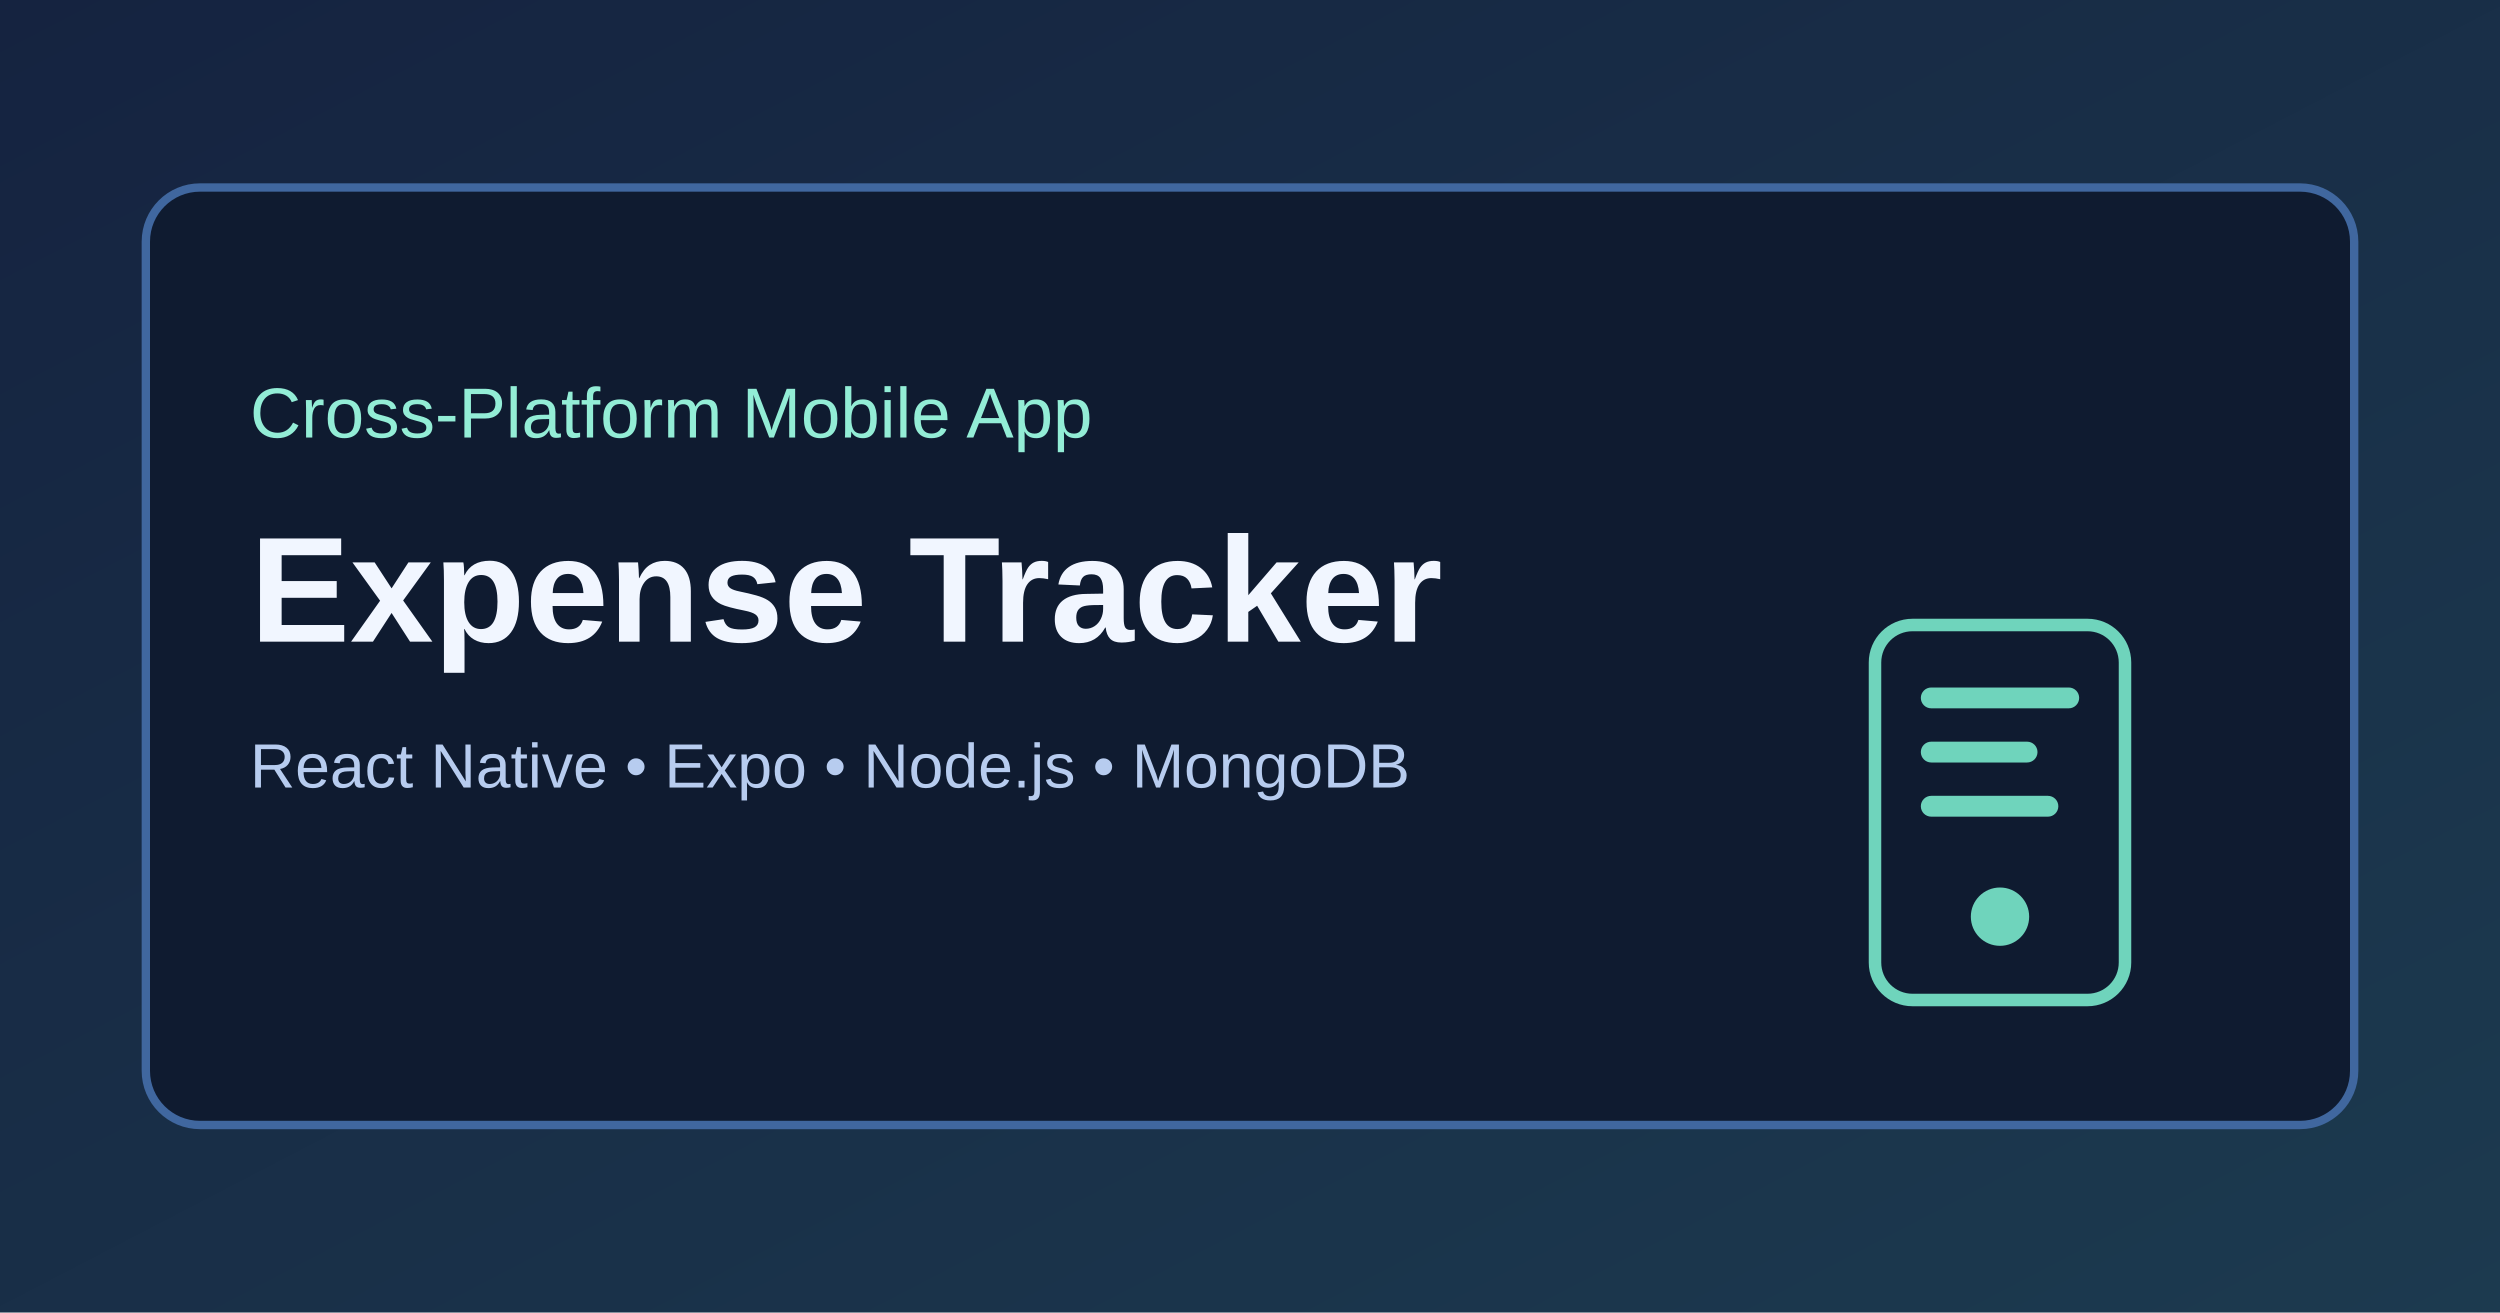
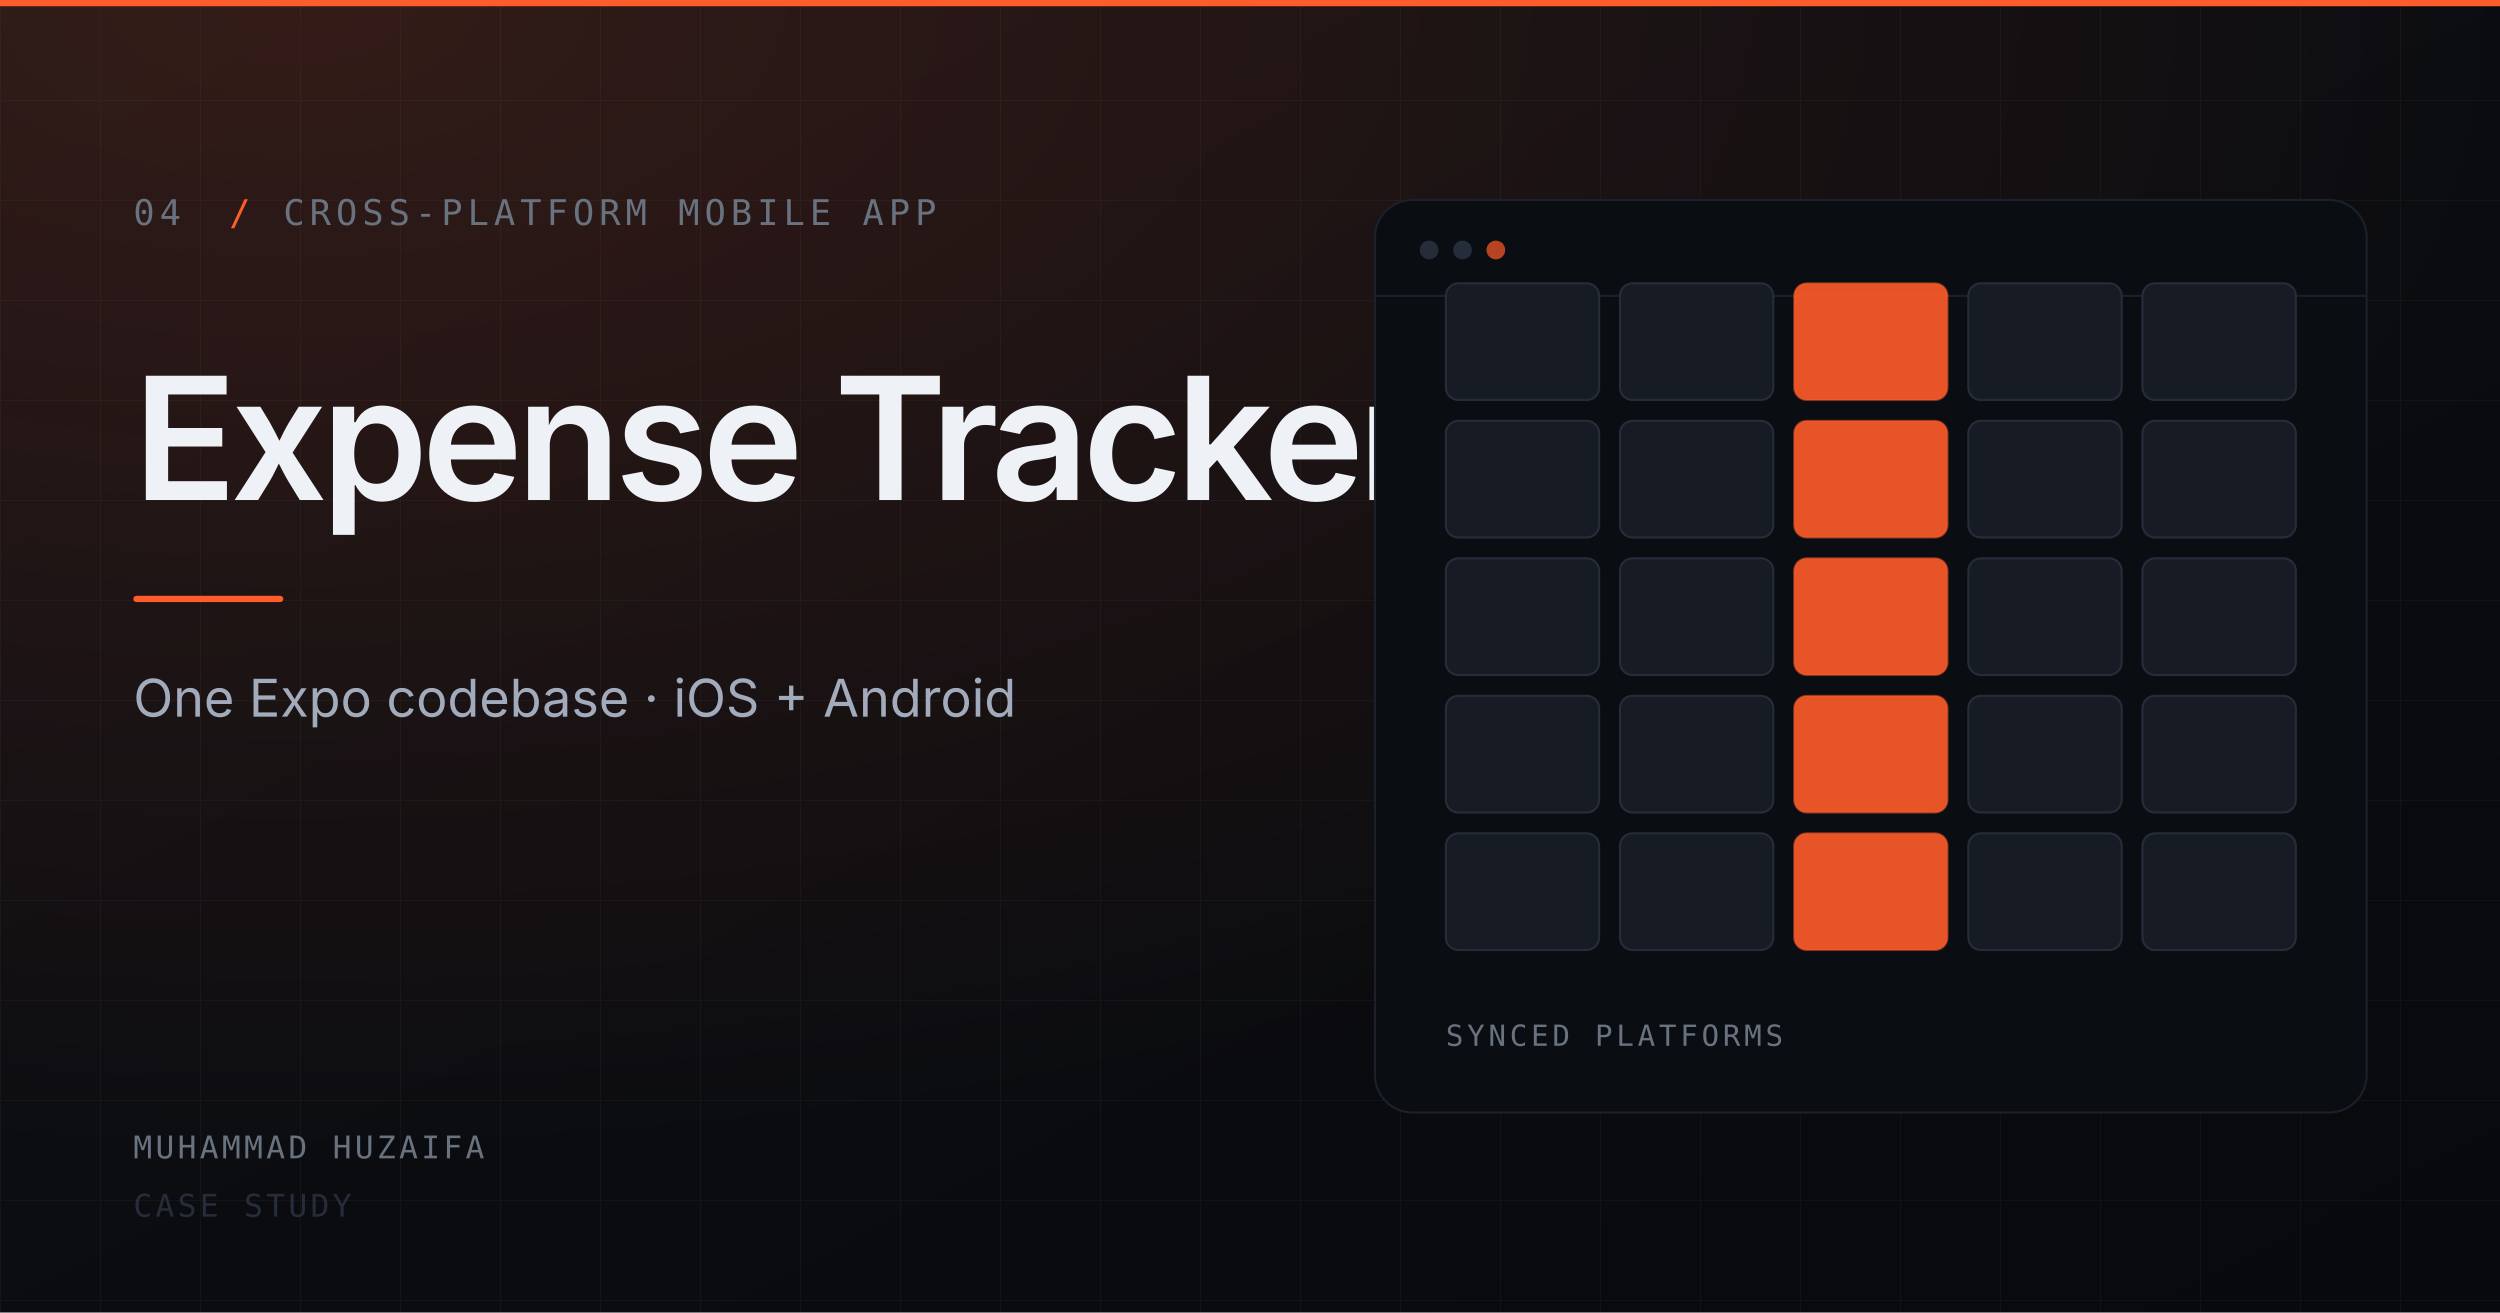
- <svg xmlns="http://www.w3.org/2000/svg" viewBox="0 0 1200 630" role="img" aria-label="Expense Tracker thumbnail">
+ <svg xmlns="http://www.w3.org/2000/svg" width="1200" height="630" viewBox="0 0 1200 630" role="img" aria-label="Expense Tracker — Cross-platform mobile app">
  <defs>
    <linearGradient id="bg" x1="0" y1="0" x2="1" y2="1">
-       <stop offset="0%" stop-color="#152340" />
-       <stop offset="100%" stop-color="#1c3a4f" />
+       <stop offset="0" stop-color="#0d1015" />
+       <stop offset="1" stop-color="#08090c" />
    </linearGradient>
+     <radialGradient id="glow" cx="0.12" cy="0" r="0.9">
+       <stop offset="0" stop-color="#ff5c2b" stop-opacity="0.16" />
+       <stop offset="1" stop-color="#ff5c2b" stop-opacity="0" />
+     </radialGradient>
+     <pattern id="grid" width="48" height="48" patternUnits="userSpaceOnUse">
+       <path d="M48 0H0V48" fill="none" stroke="#ffffff" stroke-opacity="0.035" stroke-width="1" />
+     </pattern>
  </defs>
  <rect width="1200" height="630" fill="url(#bg)" />
-   <rect x="70" y="90" width="1060" height="450" rx="26" fill="#0f1b30" stroke="#40679f" stroke-width="4" />
-   <text x="120" y="210" fill="#93edd6" font-size="34" font-family="Arial, sans-serif">Cross-Platform Mobile App</text>
-   <text x="120" y="308" fill="#f1f6ff" font-size="72" font-weight="700" font-family="Arial, sans-serif">Expense Tracker</text>
-   <text x="120" y="378" fill="#b7ccef" font-size="30" font-family="Arial, sans-serif">React Native • Expo • Node.js • MongoDB</text>
-   <rect x="900" y="300" width="120" height="180" rx="18" fill="#0f1b30" stroke="#6fd4bc" stroke-width="6" />
-   <rect x="922" y="330" width="76" height="10" rx="5" fill="#6fd4bc" />
-   <rect x="922" y="356" width="56" height="10" rx="5" fill="#6fd4bc" />
-   <rect x="922" y="382" width="66" height="10" rx="5" fill="#6fd4bc" />
-   <circle cx="960" cy="440" r="14" fill="#6fd4bc" />
+   <rect width="1200" height="630" fill="url(#grid)" />
+   <rect width="1200" height="630" fill="url(#glow)" />
+   <rect x="0" y="0" width="1200" height="3" fill="#ff5c2b" />
+   <g font-family="'JetBrains Mono', ui-monospace, 'SF Mono', Menlo, monospace" font-size="17" letter-spacing="2.4" fill="#69727f">
+     <text x="64" y="108">04</text>
+     <text x="110" y="108" fill="#ff5c2b">/</text>
+     <text x="136" y="108">CROSS-PLATFORM MOBILE APP</text>
+   </g>
+   <text x="64" y="240" font-family="Inter, 'Space Grotesk', ui-sans-serif, system-ui, -apple-system, 'Segoe UI', sans-serif" font-size="82" font-weight="600" letter-spacing="-3" fill="#eef1f6">Expense Tracker</text>
+   <rect x="64" y="286" width="72" height="3" rx="1.5" fill="#ff5c2b" />
+   <text x="64" y="344" font-family="Inter, 'Space Grotesk', ui-sans-serif, system-ui, -apple-system, 'Segoe UI', sans-serif" font-size="25" fill="#a2abbb">One Expo codebase · iOS + Android</text>
+   <g font-family="'JetBrains Mono', ui-monospace, 'SF Mono', Menlo, monospace" font-size="15" letter-spacing="1.6" fill="#69727f">
+     <text x="64" y="556">MUHAMMAD HUZAIFA</text>
+     <text x="64" y="584" fill="#262d3a">CASE STUDY</text>
+   </g>
+   <rect x="660" y="96" width="476" height="438" rx="18" fill="#0a0d12" stroke="#1b202a" />
+   <g>
+     <circle cx="686" cy="120" r="4.5" fill="#262d3a" />
+     <circle cx="702" cy="120" r="4.5" fill="#262d3a" />
+     <circle cx="718" cy="120" r="4.5" fill="#ff5c2b" fill-opacity="0.7" />
+   </g>
+   <line x1="660" y1="142" x2="1136" y2="142" stroke="#1b202a" />
+   <g>
+     <rect x="694.0" y="136.0" width="73.6" height="56.0" rx="6" fill="#161b24" fill-opacity="1" stroke="#262d3a" stroke-opacity="1" />
+     <rect x="777.6" y="136.0" width="73.6" height="56.0" rx="6" fill="#161b24" fill-opacity="1" stroke="#262d3a" stroke-opacity="1" />
+     <rect x="861.2" y="136.0" width="73.6" height="56.0" rx="6" fill="#ff5c2b" fill-opacity="0.9" stroke="#ff5c2b" stroke-opacity="0.5" />
+     <rect x="944.8" y="136.0" width="73.6" height="56.0" rx="6" fill="#161b24" fill-opacity="1" stroke="#262d3a" stroke-opacity="1" />
+     <rect x="1028.4" y="136.0" width="73.6" height="56.0" rx="6" fill="#161b24" fill-opacity="1" stroke="#262d3a" stroke-opacity="1" />
+     <rect x="694.0" y="202.0" width="73.6" height="56.0" rx="6" fill="#161b24" fill-opacity="1" stroke="#262d3a" stroke-opacity="1" />
+     <rect x="777.6" y="202.0" width="73.6" height="56.0" rx="6" fill="#161b24" fill-opacity="1" stroke="#262d3a" stroke-opacity="1" />
+     <rect x="861.2" y="202.0" width="73.6" height="56.0" rx="6" fill="#ff5c2b" fill-opacity="0.9" stroke="#ff5c2b" stroke-opacity="0.5" />
+     <rect x="944.8" y="202.0" width="73.6" height="56.0" rx="6" fill="#161b24" fill-opacity="1" stroke="#262d3a" stroke-opacity="1" />
+     <rect x="1028.4" y="202.0" width="73.6" height="56.0" rx="6" fill="#161b24" fill-opacity="1" stroke="#262d3a" stroke-opacity="1" />
+     <rect x="694.0" y="268.0" width="73.6" height="56.0" rx="6" fill="#161b24" fill-opacity="1" stroke="#262d3a" stroke-opacity="1" />
+     <rect x="777.6" y="268.0" width="73.6" height="56.0" rx="6" fill="#161b24" fill-opacity="1" stroke="#262d3a" stroke-opacity="1" />
+     <rect x="861.2" y="268.0" width="73.6" height="56.0" rx="6" fill="#ff5c2b" fill-opacity="0.9" stroke="#ff5c2b" stroke-opacity="0.5" />
+     <rect x="944.8" y="268.0" width="73.6" height="56.0" rx="6" fill="#161b24" fill-opacity="1" stroke="#262d3a" stroke-opacity="1" />
+     <rect x="1028.4" y="268.0" width="73.6" height="56.0" rx="6" fill="#161b24" fill-opacity="1" stroke="#262d3a" stroke-opacity="1" />
+     <rect x="694.0" y="334.0" width="73.6" height="56.0" rx="6" fill="#161b24" fill-opacity="1" stroke="#262d3a" stroke-opacity="1" />
+     <rect x="777.6" y="334.0" width="73.6" height="56.0" rx="6" fill="#161b24" fill-opacity="1" stroke="#262d3a" stroke-opacity="1" />
+     <rect x="861.2" y="334.0" width="73.6" height="56.0" rx="6" fill="#ff5c2b" fill-opacity="0.9" stroke="#ff5c2b" stroke-opacity="0.5" />
+     <rect x="944.8" y="334.0" width="73.6" height="56.0" rx="6" fill="#161b24" fill-opacity="1" stroke="#262d3a" stroke-opacity="1" />
+     <rect x="1028.4" y="334.0" width="73.6" height="56.0" rx="6" fill="#161b24" fill-opacity="1" stroke="#262d3a" stroke-opacity="1" />
+     <rect x="694.0" y="400.0" width="73.6" height="56.0" rx="6" fill="#161b24" fill-opacity="1" stroke="#262d3a" stroke-opacity="1" />
+     <rect x="777.6" y="400.0" width="73.6" height="56.0" rx="6" fill="#161b24" fill-opacity="1" stroke="#262d3a" stroke-opacity="1" />
+     <rect x="861.2" y="400.0" width="73.6" height="56.0" rx="6" fill="#ff5c2b" fill-opacity="0.9" stroke="#ff5c2b" stroke-opacity="0.5" />
+     <rect x="944.8" y="400.0" width="73.6" height="56.0" rx="6" fill="#161b24" fill-opacity="1" stroke="#262d3a" stroke-opacity="1" />
+     <rect x="1028.4" y="400.0" width="73.6" height="56.0" rx="6" fill="#161b24" fill-opacity="1" stroke="#262d3a" stroke-opacity="1" />
+   </g>
+   <text x="694" y="502" font-family="'JetBrains Mono', ui-monospace, 'SF Mono', Menlo, monospace" font-size="14" letter-spacing="1.8" fill="#69727f">SYNCED PLATFORMS</text>
</svg>
